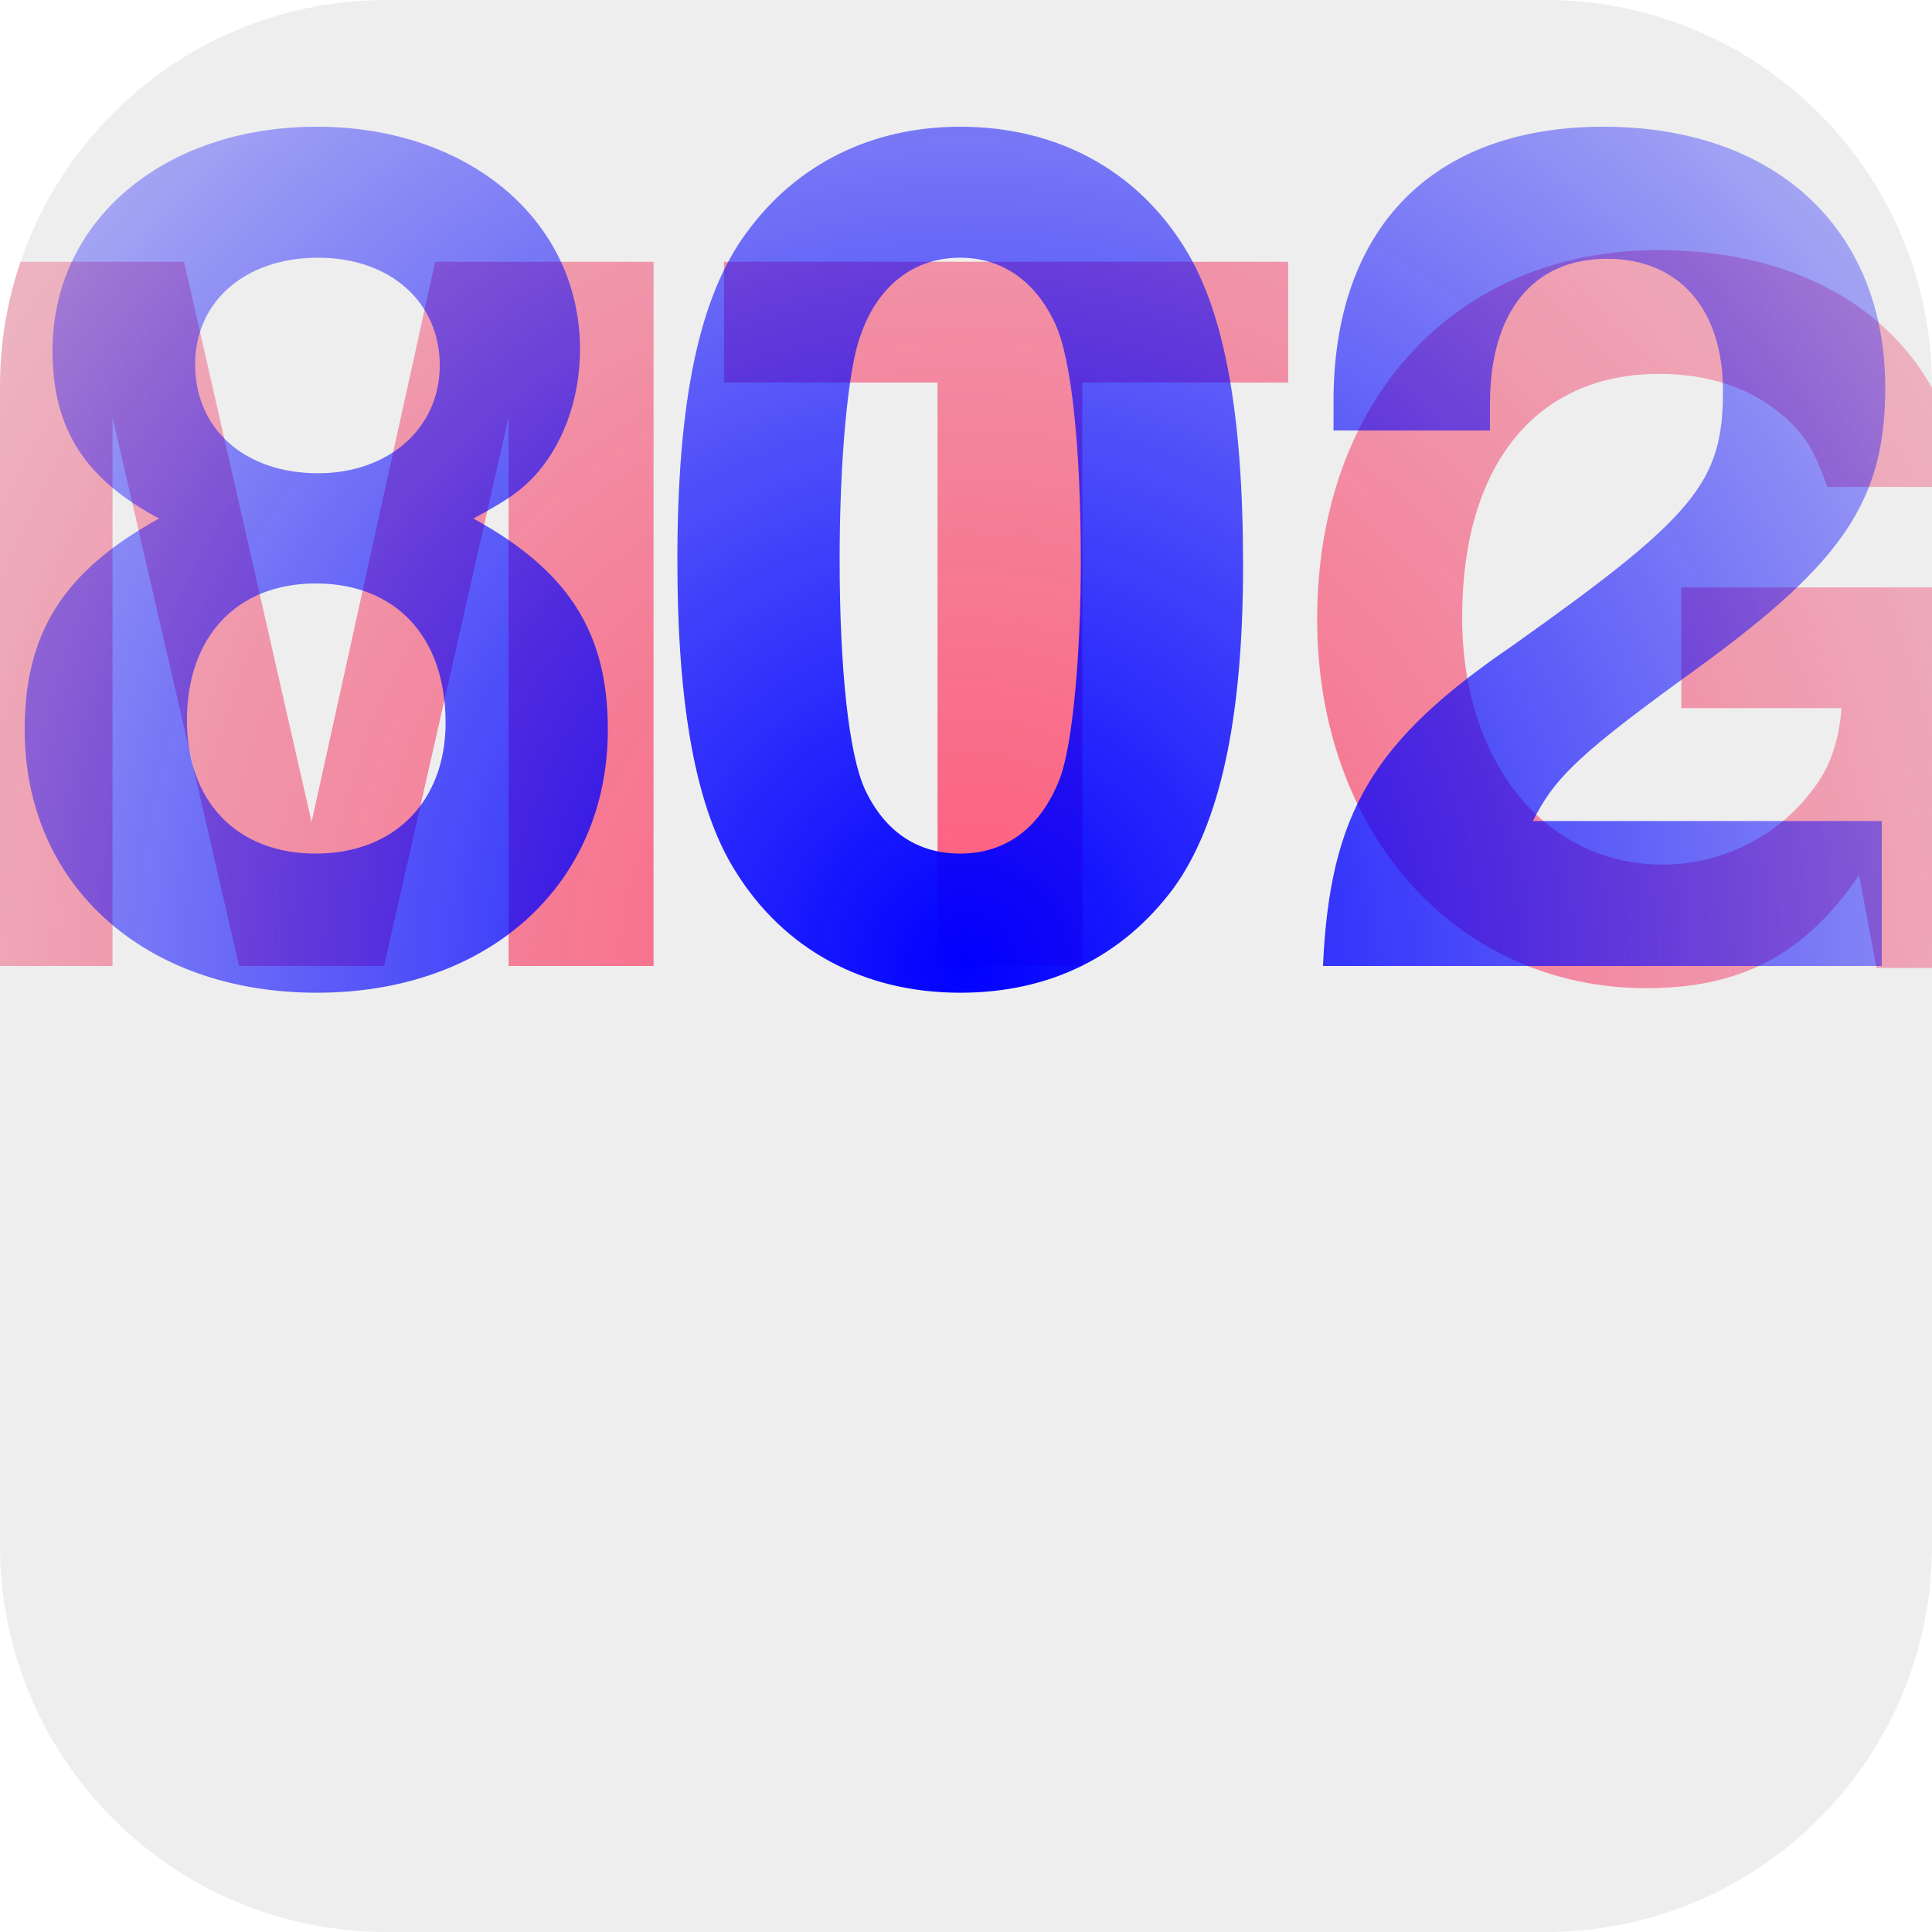
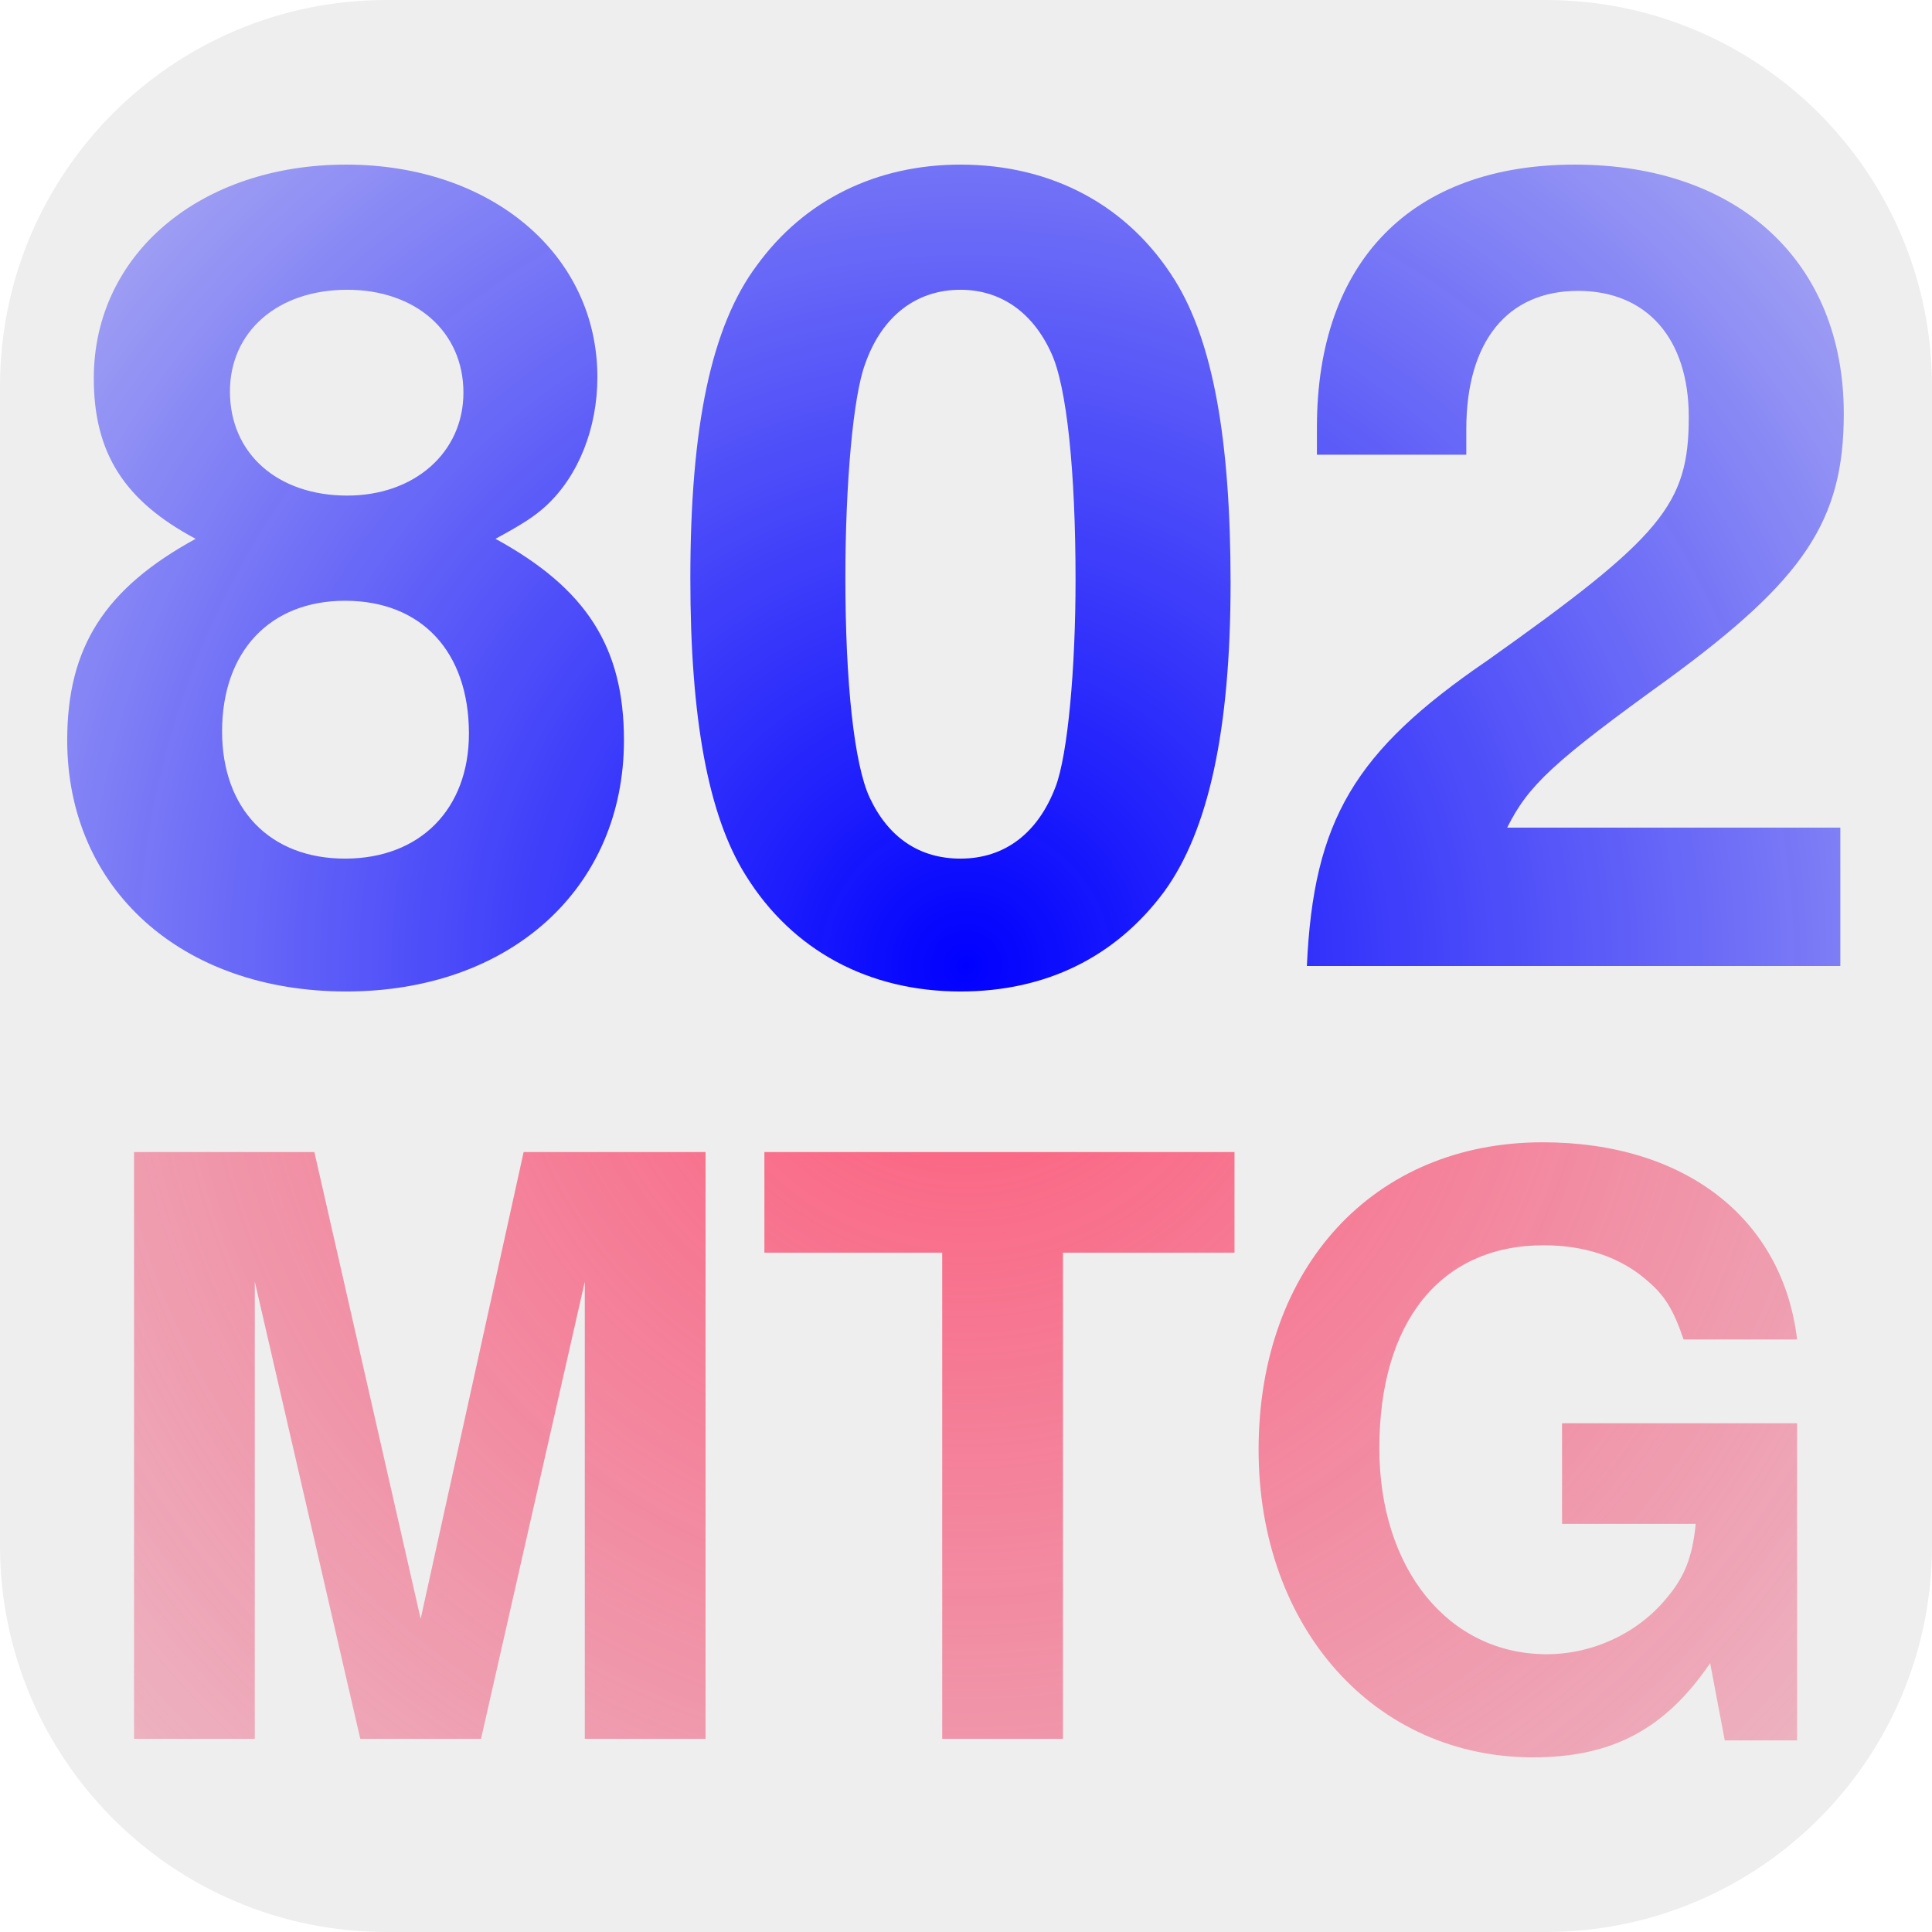
<svg xmlns="http://www.w3.org/2000/svg" viewBox="0 0 192 192" width="192px" height="192px">
  <defs>
    <linearGradient id="linearGradient1">
      <stop offset="0" stop-color="#0000ff" stop-opacity="1" />
      <stop offset="1" stop-color="#0000ff" stop-opacity="0.3" />
    </linearGradient>
    <linearGradient id="linearGradient2">
      <stop offset="0" stop-color="#ff5b7b" stop-opacity="1" />
      <stop offset="1" stop-color="#eb5b7e" stop-opacity="0.4" />
    </linearGradient>
    <radialGradient href="#linearGradient1" id="radialGradient1" cx="50%" cy="50%" r="60%" gradientUnits="userSpaceOnUse" />
    <radialGradient href="#linearGradient2" id="radialGradient2" cx="50%" cy="50%" r="60%" gradientUnits="userSpaceOnUse" />
    <clipPath id="clipPath">
      <rect width="100%" height="100%" x="0" y="0" rx="20%" ry="20%" />
    </clipPath>
  </defs>
  <g x="0" y="0" width="192px" height="192px" clip-path="url(#clipPath)">
    <rect width="100%" height="100%" fill="#eee" />
-     <text x="50%" y="50%" textLength="90%" text-anchor="middle" style="font:bold 96px Helvetica, Arial, sans-serif;alignment-baseline:text-before-edge;fill:url(#radialGradient2)">MTG</text>
-     <text x="50%" y="50%" textLength="100%" text-anchor="middle" style="font:bold 115.2px Helvetica, Arial, sans-serif;fill:url(#radialGradient1)">802</text>
+     <text x="50%" y="90%" text-anchor="middle" style="font:bold 80px Helvetica, Arial, sans-serif;fill:url(#radialGradient2)">MTG</text>
+     <text x="50%" y="50%" text-anchor="middle" style="font:bold 110px Helvetica, Arial, sans-serif;fill:url(#radialGradient1)">802</text>
  </g>
</svg>
